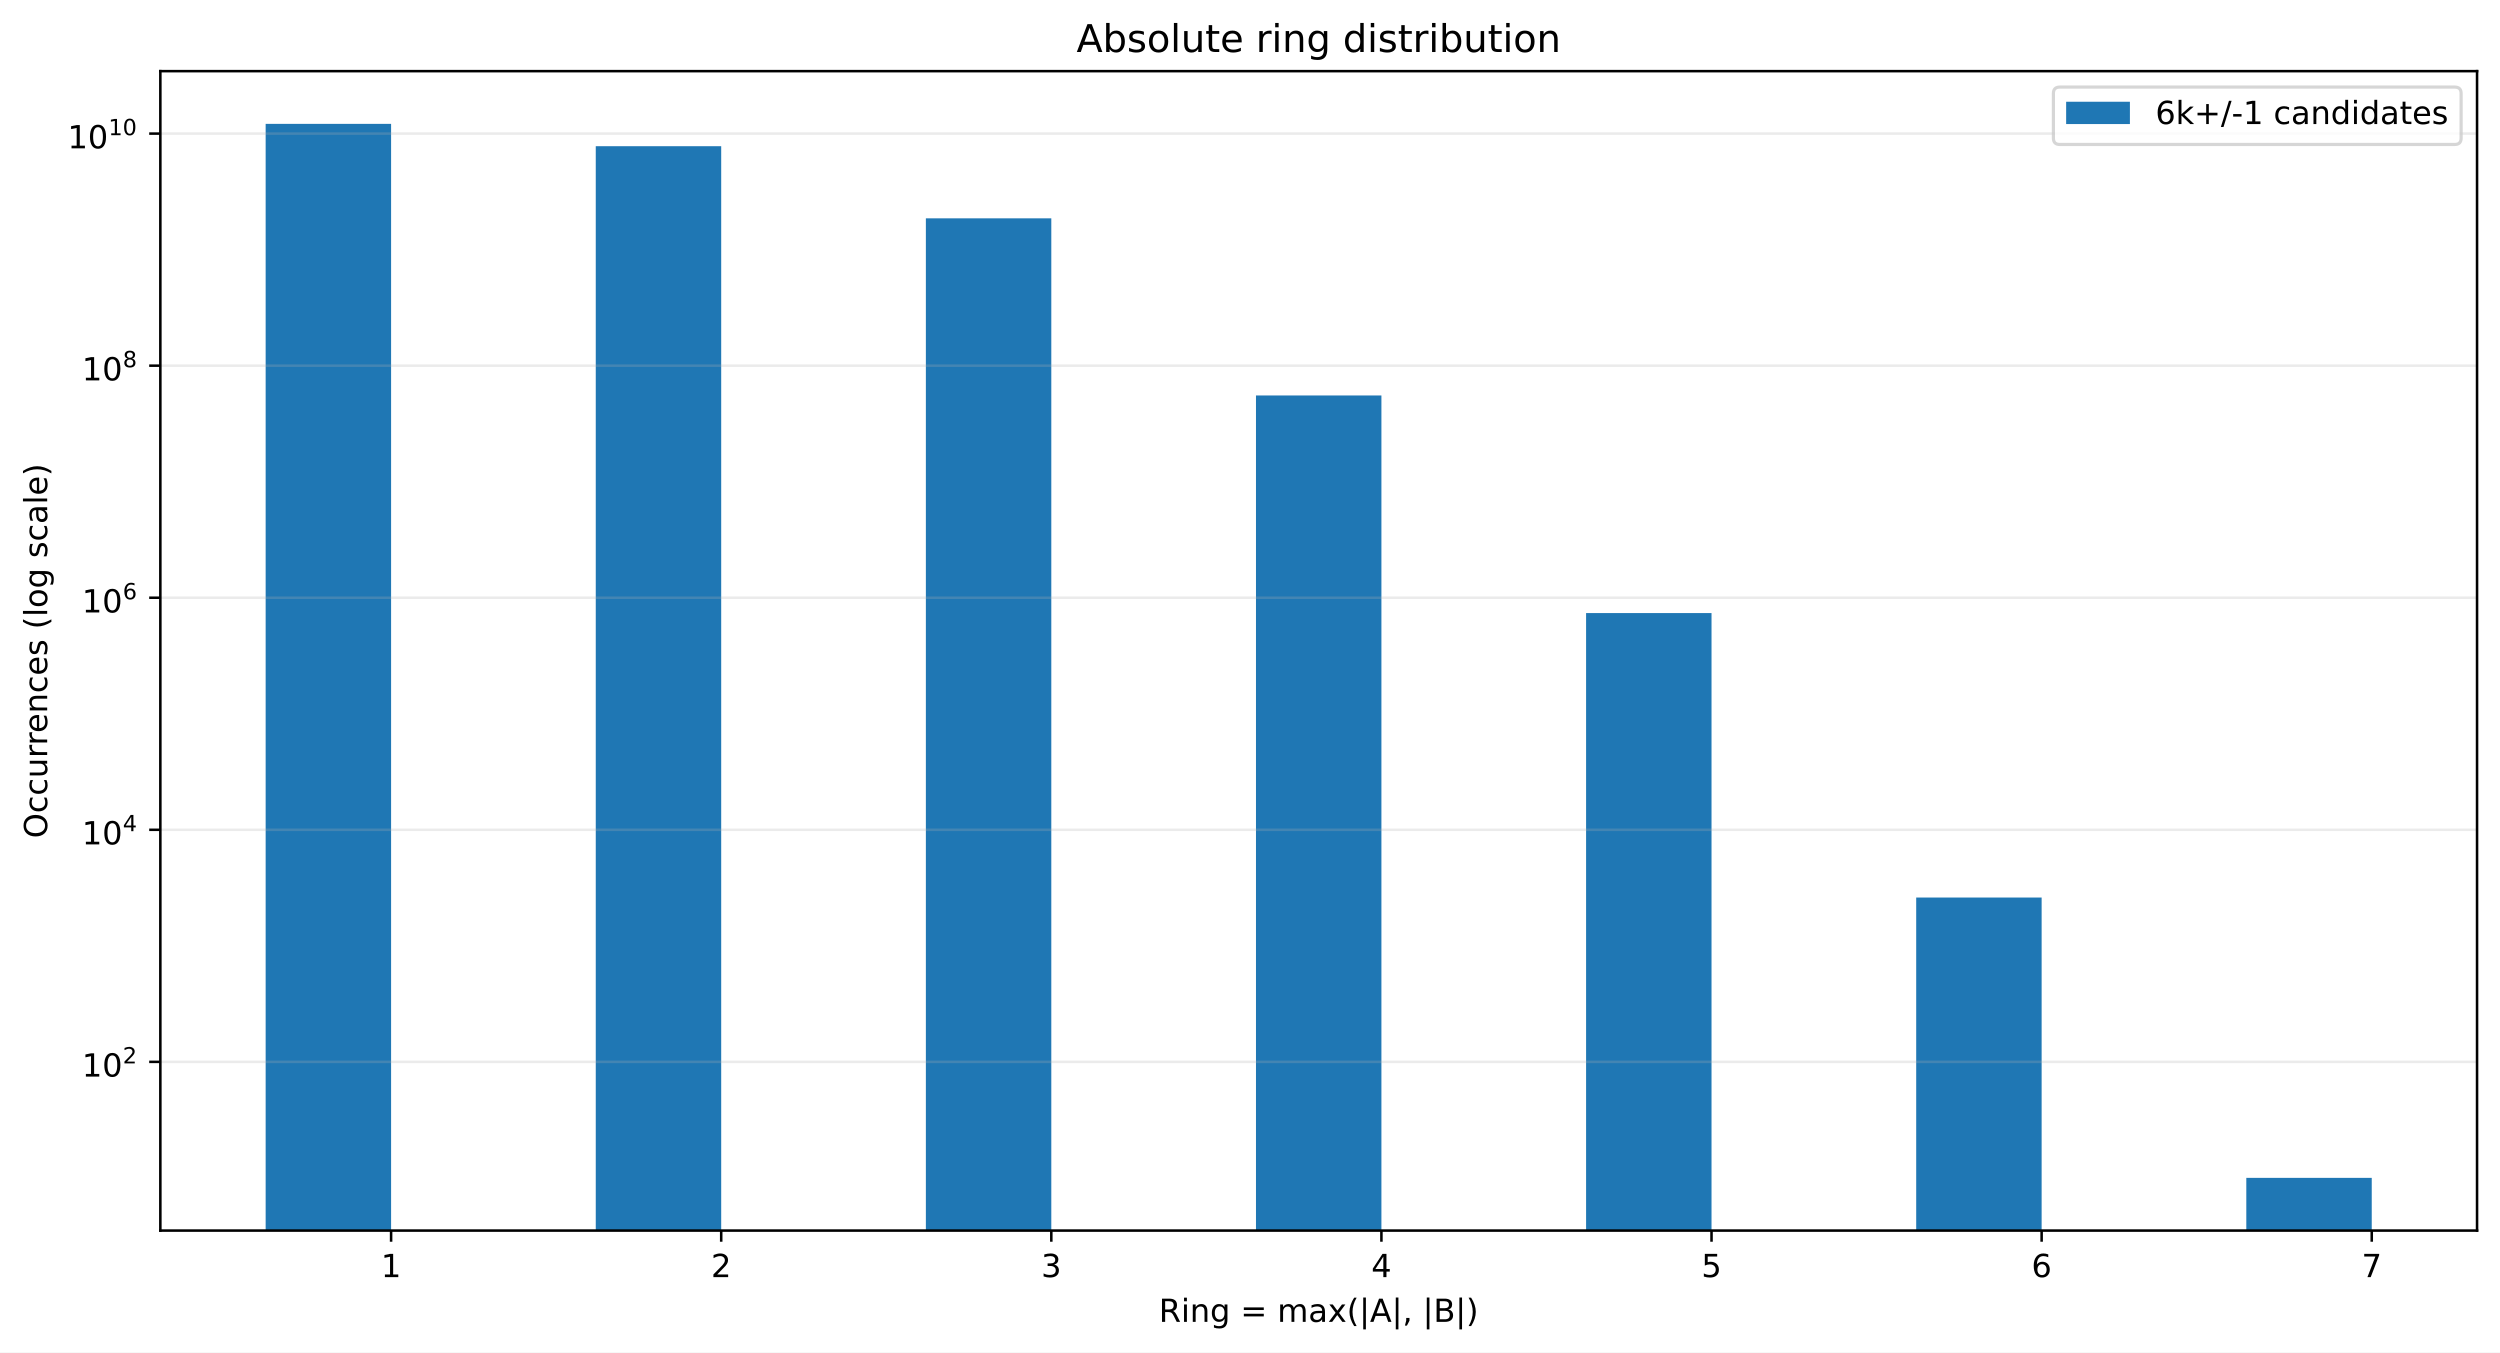
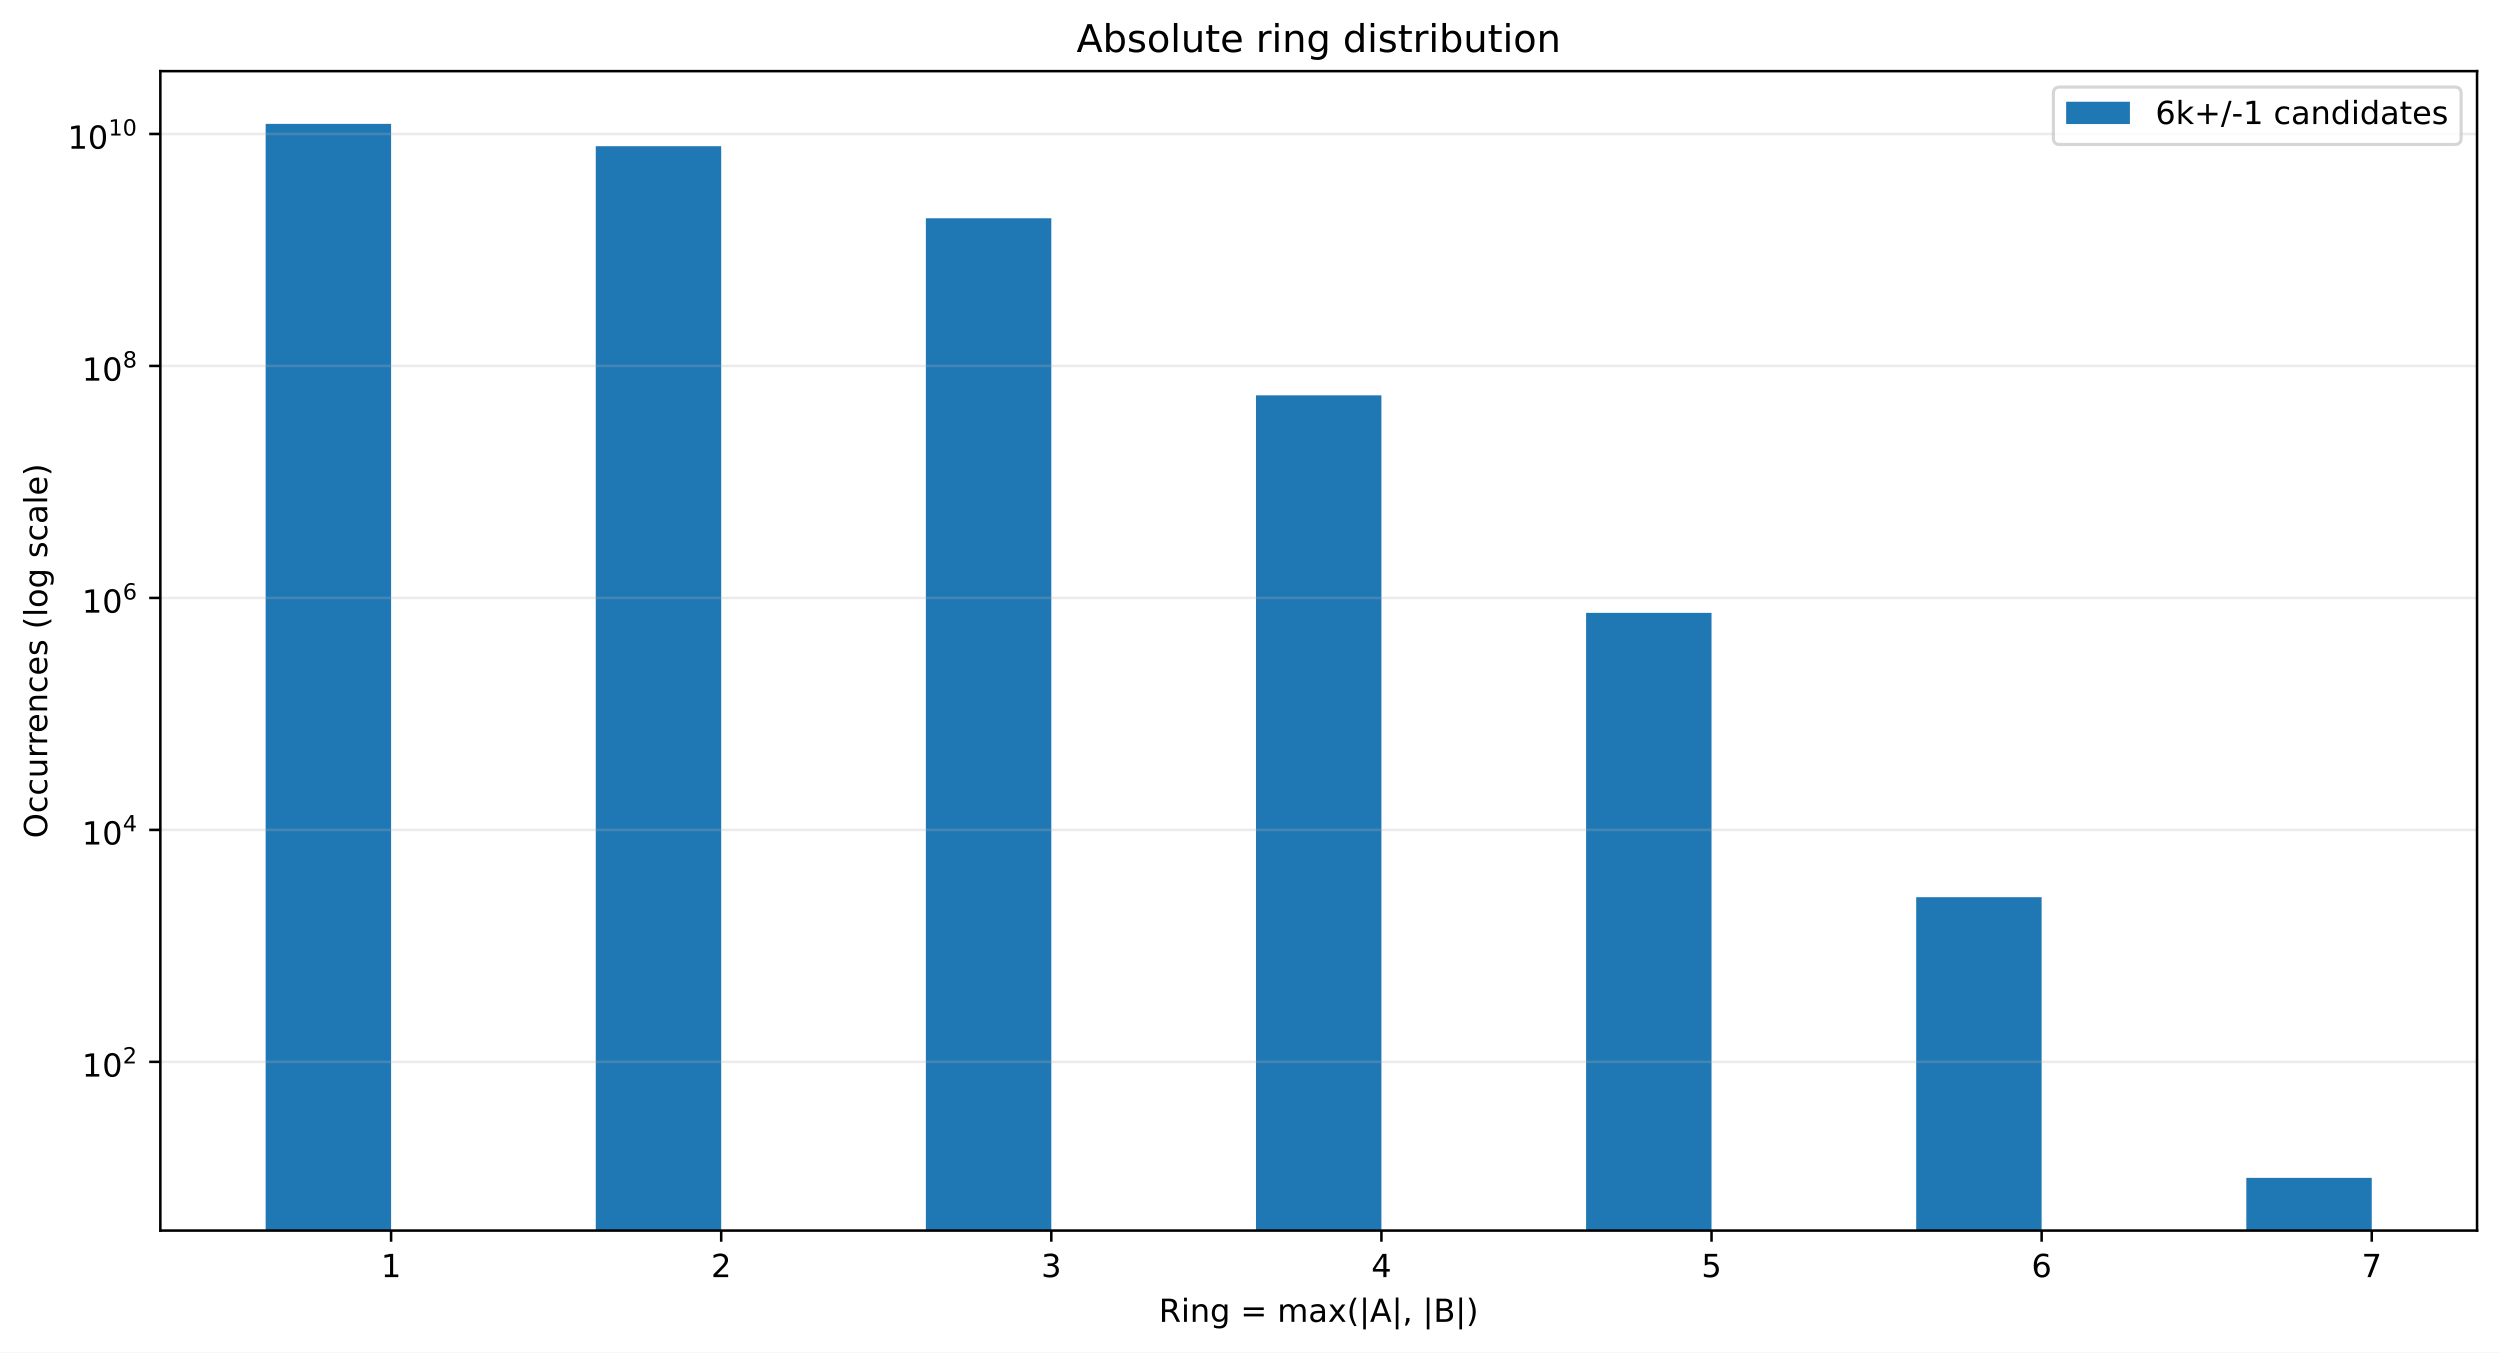
<svg xmlns="http://www.w3.org/2000/svg" xmlns:xlink="http://www.w3.org/1999/xlink" width="784.258pt" height="424.28pt" viewBox="0 0 784.258 424.28" version="1.1">
  <defs>
    <style type="text/css">*{stroke-linejoin: round; stroke-linecap: butt}</style>
  </defs>
  <g id="figure_1">
    <g id="patch_1">
      <path d="M 0 424.28  L 784.258 424.28  L 784.258 0  L 0 0  z " style="fill: #ffffff" />
    </g>
    <g id="axes_1">
      <g id="patch_2">
        <path d="M 50.301 386.036  L 777.058 386.036  L 777.058 22.318  L 50.301 22.318  z " style="fill: #ffffff" />
      </g>
      <g id="patch_3">
-         <path d="M 83.335 36805.3  L 122.687 36805.3  L 122.687 38.851  L 83.335 38.851  z " clip-path="url(#pdfae4830aa)" style="fill: #1f77b4" />
+         <path d="M 83.335 36792.255  L 122.687 36792.255  L 122.687 38.851  L 83.335 38.851  z " clip-path="url(#pc8bfc1201f)" style="fill: #1f77b4" />
      </g>
      <g id="patch_4">
-         <path d="M 186.891 36805.3  L 226.243 36805.3  L 226.243 45.857  L 186.891 45.857  z " clip-path="url(#pdfae4830aa)" style="fill: #1f77b4" />
+         <path d="M 186.891 36792.255  L 226.243 36792.255  L 226.243 45.854  L 186.891 45.854  z " clip-path="url(#pc8bfc1201f)" style="fill: #1f77b4" />
      </g>
      <g id="patch_5">
-         <path d="M 290.448 36805.3  L 329.799 36805.3  L 329.799 68.486  L 290.448 68.486  z " clip-path="url(#pdfae4830aa)" style="fill: #1f77b4" />
+         <path d="M 290.448 36792.255  L 329.799 36792.255  L 329.799 68.475  L 290.448 68.475  z " clip-path="url(#pc8bfc1201f)" style="fill: #1f77b4" />
      </g>
      <g id="patch_6">
-         <path d="M 394.004 36805.3  L 433.355 36805.3  L 433.355 124.054  L 394.004 124.054  z " clip-path="url(#pdfae4830aa)" style="fill: #1f77b4" />
+         <path d="M 394.004 36792.255  L 433.355 36792.255  L 433.355 124.023  L 394.004 124.023  z " clip-path="url(#pc8bfc1201f)" style="fill: #1f77b4" />
      </g>
      <g id="patch_7">
-         <path d="M 497.56 36805.3  L 536.912 36805.3  L 536.912 192.32  L 497.56 192.32  z " clip-path="url(#pdfae4830aa)" style="fill: #1f77b4" />
+         <path d="M 497.56 36792.255  L 536.912 36792.255  L 536.912 192.267  L 497.56 192.267  z " clip-path="url(#pc8bfc1201f)" style="fill: #1f77b4" />
      </g>
      <g id="patch_8">
-         <path d="M 601.116 36805.3  L 640.468 36805.3  L 640.468 281.563  L 601.116 281.563  z " clip-path="url(#pdfae4830aa)" style="fill: #1f77b4" />
+         <path d="M 601.116 36792.255  L 640.468 36792.255  L 640.468 281.45  L 601.116 281.45  z " clip-path="url(#pc8bfc1201f)" style="fill: #1f77b4" />
      </g>
      <g id="patch_9">
-         <path d="M 704.673 36805.3  L 744.024 36805.3  L 744.024 369.503  L 704.673 369.503  z " clip-path="url(#pdfae4830aa)" style="fill: #1f77b4" />
+         <path d="M 704.673 36792.255  L 744.024 36792.255  L 744.024 369.503  L 704.673 369.503  z " clip-path="url(#pc8bfc1201f)" style="fill: #1f77b4" />
      </g>
      <g id="matplotlib.axis_1">
        <g id="xtick_1">
          <g id="line2d_1">
            <defs>
-               <path id="md9ef09d00d" d="M 0 0  L 0 3.5  " style="stroke: #000000; stroke-width: 0.8" />
+               <path id="md1f392496c" d="M 0 0  L 0 3.5  " style="stroke: #000000; stroke-width: 0.8" />
            </defs>
            <g>
-               <use xlink:href="#md9ef09d00d" x="122.687" y="386.036" style="stroke: #000000; stroke-width: 0.8" />
+               <use xlink:href="#md1f392496c" x="122.687" y="386.036" style="stroke: #000000; stroke-width: 0.8" />
            </g>
          </g>
          <g id="text_1">
            <g transform="translate(119.5053 400.6334) scale(0.1 -0.1)">
              <defs>
                <path id="DejaVuSans-14" d="M 794 531  L 1825 531  L 1825 4091  L 703 3866  L 703 4441  L 1819 4666  L 2450 4666  L 2450 531  L 3481 531  L 3481 0  L 794 0  L 794 531  z " transform="scale(0.015625)" />
              </defs>
              <use xlink:href="#DejaVuSans-14" />
            </g>
          </g>
        </g>
        <g id="xtick_2">
          <g id="line2d_2">
            <g>
-               <use xlink:href="#md9ef09d00d" x="226.243" y="386.036" style="stroke: #000000; stroke-width: 0.8" />
+               <use xlink:href="#md1f392496c" x="226.243" y="386.036" style="stroke: #000000; stroke-width: 0.8" />
            </g>
          </g>
          <g id="text_2">
            <g transform="translate(223.0616 400.6334) scale(0.1 -0.1)">
              <defs>
                <path id="DejaVuSans-15" d="M 1228 531  L 3431 531  L 3431 0  L 469 0  L 469 531  Q 828 903 1448 1529  Q 2069 2156 2228 2338  Q 2531 2678 2651 2914  Q 2772 3150 2772 3378  Q 2772 3750 2511 3984  Q 2250 4219 1831 4219  Q 1534 4219 1204 4116  Q 875 4013 500 3803  L 500 4441  Q 881 4594 1212 4672  Q 1544 4750 1819 4750  Q 2544 4750 2975 4387  Q 3406 4025 3406 3419  Q 3406 3131 3298 2873  Q 3191 2616 2906 2266  Q 2828 2175 2409 1742  Q 1991 1309 1228 531  z " transform="scale(0.015625)" />
              </defs>
              <use xlink:href="#DejaVuSans-15" />
            </g>
          </g>
        </g>
        <g id="xtick_3">
          <g id="line2d_3">
            <g>
-               <use xlink:href="#md9ef09d00d" x="329.799" y="386.036" style="stroke: #000000; stroke-width: 0.8" />
+               <use xlink:href="#md1f392496c" x="329.799" y="386.036" style="stroke: #000000; stroke-width: 0.8" />
            </g>
          </g>
          <g id="text_3">
            <g transform="translate(326.6178 400.6334) scale(0.1 -0.1)">
              <defs>
                <path id="DejaVuSans-16" d="M 2597 2516  Q 3050 2419 3304 2112  Q 3559 1806 3559 1356  Q 3559 666 3084 287  Q 2609 -91 1734 -91  Q 1441 -91 1130 -33  Q 819 25 488 141  L 488 750  Q 750 597 1062 519  Q 1375 441 1716 441  Q 2309 441 2620 675  Q 2931 909 2931 1356  Q 2931 1769 2642 2001  Q 2353 2234 1838 2234  L 1294 2234  L 1294 2753  L 1863 2753  Q 2328 2753 2575 2939  Q 2822 3125 2822 3475  Q 2822 3834 2567 4026  Q 2313 4219 1838 4219  Q 1578 4219 1281 4162  Q 984 4106 628 3988  L 628 4550  Q 988 4650 1302 4700  Q 1616 4750 1894 4750  Q 2613 4750 3031 4423  Q 3450 4097 3450 3541  Q 3450 3153 3228 2886  Q 3006 2619 2597 2516  z " transform="scale(0.015625)" />
              </defs>
              <use xlink:href="#DejaVuSans-16" />
            </g>
          </g>
        </g>
        <g id="xtick_4">
          <g id="line2d_4">
            <g>
-               <use xlink:href="#md9ef09d00d" x="433.355" y="386.036" style="stroke: #000000; stroke-width: 0.8" />
+               <use xlink:href="#md1f392496c" x="433.355" y="386.036" style="stroke: #000000; stroke-width: 0.8" />
            </g>
          </g>
          <g id="text_4">
            <g transform="translate(430.174 400.6334) scale(0.1 -0.1)">
              <defs>
                <path id="DejaVuSans-17" d="M 2419 4116  L 825 1625  L 2419 1625  L 2419 4116  z M 2253 4666  L 3047 4666  L 3047 1625  L 3713 1625  L 3713 1100  L 3047 1100  L 3047 0  L 2419 0  L 2419 1100  L 313 1100  L 313 1709  L 2253 4666  z " transform="scale(0.015625)" />
              </defs>
              <use xlink:href="#DejaVuSans-17" />
            </g>
          </g>
        </g>
        <g id="xtick_5">
          <g id="line2d_5">
            <g>
-               <use xlink:href="#md9ef09d00d" x="536.912" y="386.036" style="stroke: #000000; stroke-width: 0.8" />
+               <use xlink:href="#md1f392496c" x="536.912" y="386.036" style="stroke: #000000; stroke-width: 0.8" />
            </g>
          </g>
          <g id="text_5">
            <g transform="translate(533.7303 400.6334) scale(0.1 -0.1)">
              <defs>
                <path id="DejaVuSans-18" d="M 691 4666  L 3169 4666  L 3169 4134  L 1269 4134  L 1269 2991  Q 1406 3038 1543 3061  Q 1681 3084 1819 3084  Q 2600 3084 3056 2656  Q 3513 2228 3513 1497  Q 3513 744 3044 326  Q 2575 -91 1722 -91  Q 1428 -91 1123 -41  Q 819 9 494 109  L 494 744  Q 775 591 1075 516  Q 1375 441 1709 441  Q 2250 441 2565 725  Q 2881 1009 2881 1497  Q 2881 1984 2565 2268  Q 2250 2553 1709 2553  Q 1456 2553 1204 2497  Q 953 2441 691 2322  L 691 4666  z " transform="scale(0.015625)" />
              </defs>
              <use xlink:href="#DejaVuSans-18" />
            </g>
          </g>
        </g>
        <g id="xtick_6">
          <g id="line2d_6">
            <g>
-               <use xlink:href="#md9ef09d00d" x="640.468" y="386.036" style="stroke: #000000; stroke-width: 0.8" />
+               <use xlink:href="#md1f392496c" x="640.468" y="386.036" style="stroke: #000000; stroke-width: 0.8" />
            </g>
          </g>
          <g id="text_6">
            <g transform="translate(637.2865 400.6334) scale(0.1 -0.1)">
              <defs>
                <path id="DejaVuSans-19" d="M 2113 2584  Q 1688 2584 1439 2293  Q 1191 2003 1191 1497  Q 1191 994 1439 701  Q 1688 409 2113 409  Q 2538 409 2786 701  Q 3034 994 3034 1497  Q 3034 2003 2786 2293  Q 2538 2584 2113 2584  z M 3366 4563  L 3366 3988  Q 3128 4100 2886 4159  Q 2644 4219 2406 4219  Q 1781 4219 1451 3797  Q 1122 3375 1075 2522  Q 1259 2794 1537 2939  Q 1816 3084 2150 3084  Q 2853 3084 3261 2657  Q 3669 2231 3669 1497  Q 3669 778 3244 343  Q 2819 -91 2113 -91  Q 1303 -91 875 529  Q 447 1150 447 2328  Q 447 3434 972 4092  Q 1497 4750 2381 4750  Q 2619 4750 2861 4703  Q 3103 4656 3366 4563  z " transform="scale(0.015625)" />
              </defs>
              <use xlink:href="#DejaVuSans-19" />
            </g>
          </g>
        </g>
        <g id="xtick_7">
          <g id="line2d_7">
            <g>
-               <use xlink:href="#md9ef09d00d" x="744.024" y="386.036" style="stroke: #000000; stroke-width: 0.8" />
+               <use xlink:href="#md1f392496c" x="744.024" y="386.036" style="stroke: #000000; stroke-width: 0.8" />
            </g>
          </g>
          <g id="text_7">
            <g transform="translate(740.8427 400.6334) scale(0.1 -0.1)">
              <defs>
                <path id="DejaVuSans-1a" d="M 525 4666  L 3525 4666  L 3525 4397  L 1831 0  L 1172 0  L 2766 4134  L 525 4134  L 525 4666  z " transform="scale(0.015625)" />
              </defs>
              <use xlink:href="#DejaVuSans-1a" />
            </g>
          </g>
        </g>
        <g id="text_8">
          <g transform="translate(363.5437 414.678) scale(0.1 -0.1)">
            <defs>
              <path id="DejaVuSans-35" d="M 2841 2188  Q 3044 2119 3236 1894  Q 3428 1669 3622 1275  L 4263 0  L 3584 0  L 2988 1197  Q 2756 1666 2539 1819  Q 2322 1972 1947 1972  L 1259 1972  L 1259 0  L 628 0  L 628 4666  L 2053 4666  Q 2853 4666 3247 4331  Q 3641 3997 3641 3322  Q 3641 2881 3436 2590  Q 3231 2300 2841 2188  z M 1259 4147  L 1259 2491  L 2053 2491  Q 2509 2491 2742 2702  Q 2975 2913 2975 3322  Q 2975 3731 2742 3939  Q 2509 4147 2053 4147  L 1259 4147  z " transform="scale(0.015625)" />
              <path id="DejaVuSans-4c" d="M 603 3500  L 1178 3500  L 1178 0  L 603 0  L 603 3500  z M 603 4863  L 1178 4863  L 1178 4134  L 603 4134  L 603 4863  z " transform="scale(0.015625)" />
              <path id="DejaVuSans-51" d="M 3513 2113  L 3513 0  L 2938 0  L 2938 2094  Q 2938 2591 2744 2837  Q 2550 3084 2163 3084  Q 1697 3084 1428 2787  Q 1159 2491 1159 1978  L 1159 0  L 581 0  L 581 3500  L 1159 3500  L 1159 2956  Q 1366 3272 1645 3428  Q 1925 3584 2291 3584  Q 2894 3584 3203 3211  Q 3513 2838 3513 2113  z " transform="scale(0.015625)" />
              <path id="DejaVuSans-4a" d="M 2906 1791  Q 2906 2416 2648 2759  Q 2391 3103 1925 3103  Q 1463 3103 1205 2759  Q 947 2416 947 1791  Q 947 1169 1205 825  Q 1463 481 1925 481  Q 2391 481 2648 825  Q 2906 1169 2906 1791  z M 3481 434  Q 3481 -459 3084 -895  Q 2688 -1331 1869 -1331  Q 1566 -1331 1297 -1286  Q 1028 -1241 775 -1147  L 775 -588  Q 1028 -725 1275 -790  Q 1522 -856 1778 -856  Q 2344 -856 2625 -561  Q 2906 -266 2906 331  L 2906 616  Q 2728 306 2450 153  Q 2172 0 1784 0  Q 1141 0 747 490  Q 353 981 353 1791  Q 353 2603 747 3093  Q 1141 3584 1784 3584  Q 2172 3584 2450 3431  Q 2728 3278 2906 2969  L 2906 3500  L 3481 3500  L 3481 434  z " transform="scale(0.015625)" />
              <path id="DejaVuSans-3" transform="scale(0.015625)" />
              <path id="DejaVuSans-20" d="M 678 2906  L 4684 2906  L 4684 2381  L 678 2381  L 678 2906  z M 678 1631  L 4684 1631  L 4684 1100  L 678 1100  L 678 1631  z " transform="scale(0.015625)" />
              <path id="DejaVuSans-50" d="M 3328 2828  Q 3544 3216 3844 3400  Q 4144 3584 4550 3584  Q 5097 3584 5394 3201  Q 5691 2819 5691 2113  L 5691 0  L 5113 0  L 5113 2094  Q 5113 2597 4934 2840  Q 4756 3084 4391 3084  Q 3944 3084 3684 2787  Q 3425 2491 3425 1978  L 3425 0  L 2847 0  L 2847 2094  Q 2847 2600 2669 2842  Q 2491 3084 2119 3084  Q 1678 3084 1418 2786  Q 1159 2488 1159 1978  L 1159 0  L 581 0  L 581 3500  L 1159 3500  L 1159 2956  Q 1356 3278 1631 3431  Q 1906 3584 2284 3584  Q 2666 3584 2933 3390  Q 3200 3197 3328 2828  z " transform="scale(0.015625)" />
              <path id="DejaVuSans-44" d="M 2194 1759  Q 1497 1759 1228 1600  Q 959 1441 959 1056  Q 959 750 1161 570  Q 1363 391 1709 391  Q 2188 391 2477 730  Q 2766 1069 2766 1631  L 2766 1759  L 2194 1759  z M 3341 1997  L 3341 0  L 2766 0  L 2766 531  Q 2569 213 2275 61  Q 1981 -91 1556 -91  Q 1019 -91 701 211  Q 384 513 384 1019  Q 384 1609 779 1909  Q 1175 2209 1959 2209  L 2766 2209  L 2766 2266  Q 2766 2663 2505 2880  Q 2244 3097 1772 3097  Q 1472 3097 1187 3025  Q 903 2953 641 2809  L 641 3341  Q 956 3463 1253 3523  Q 1550 3584 1831 3584  Q 2591 3584 2966 3190  Q 3341 2797 3341 1997  z " transform="scale(0.015625)" />
              <path id="DejaVuSans-5b" d="M 3513 3500  L 2247 1797  L 3578 0  L 2900 0  L 1881 1375  L 863 0  L 184 0  L 1544 1831  L 300 3500  L 978 3500  L 1906 2253  L 2834 3500  L 3513 3500  z " transform="scale(0.015625)" />
              <path id="DejaVuSans-b" d="M 1984 4856  Q 1566 4138 1362 3434  Q 1159 2731 1159 2009  Q 1159 1288 1364 580  Q 1569 -128 1984 -844  L 1484 -844  Q 1016 -109 783 600  Q 550 1309 550 2009  Q 550 2706 781 3412  Q 1013 4119 1484 4856  L 1984 4856  z " transform="scale(0.015625)" />
              <path id="DejaVuSans-5f" d="M 1344 4891  L 1344 -1509  L 813 -1509  L 813 4891  L 1344 4891  z " transform="scale(0.015625)" />
              <path id="DejaVuSans-24" d="M 2188 4044  L 1331 1722  L 3047 1722  L 2188 4044  z M 1831 4666  L 2547 4666  L 4325 0  L 3669 0  L 3244 1197  L 1141 1197  L 716 0  L 50 0  L 1831 4666  z " transform="scale(0.015625)" />
              <path id="DejaVuSans-f" d="M 750 794  L 1409 794  L 1409 256  L 897 -744  L 494 -744  L 750 256  L 750 794  z " transform="scale(0.015625)" />
              <path id="DejaVuSans-25" d="M 1259 2228  L 1259 519  L 2272 519  Q 2781 519 3026 730  Q 3272 941 3272 1375  Q 3272 1813 3026 2020  Q 2781 2228 2272 2228  L 1259 2228  z M 1259 4147  L 1259 2741  L 2194 2741  Q 2656 2741 2882 2914  Q 3109 3088 3109 3444  Q 3109 3797 2882 3972  Q 2656 4147 2194 4147  L 1259 4147  z M 628 4666  L 2241 4666  Q 2963 4666 3353 4366  Q 3744 4066 3744 3513  Q 3744 3084 3544 2831  Q 3344 2578 2956 2516  Q 3422 2416 3680 2098  Q 3938 1781 3938 1306  Q 3938 681 3513 340  Q 3088 0 2303 0  L 628 0  L 628 4666  z " transform="scale(0.015625)" />
              <path id="DejaVuSans-c" d="M 513 4856  L 1013 4856  Q 1481 4119 1714 3412  Q 1947 2706 1947 2009  Q 1947 1309 1714 600  Q 1481 -109 1013 -844  L 513 -844  Q 928 -128 1133 580  Q 1338 1288 1338 2009  Q 1338 2731 1133 3434  Q 928 4138 513 4856  z " transform="scale(0.015625)" />
            </defs>
            <use xlink:href="#DejaVuSans-35" />
            <use xlink:href="#DejaVuSans-4c" transform="translate(69.48438 0)" />
            <use xlink:href="#DejaVuSans-51" transform="translate(97.26562 0)" />
            <use xlink:href="#DejaVuSans-4a" transform="translate(160.6406 0)" />
            <use xlink:href="#DejaVuSans-3" transform="translate(224.125 0)" />
            <use xlink:href="#DejaVuSans-20" transform="translate(255.9062 0)" />
            <use xlink:href="#DejaVuSans-3" transform="translate(339.7031 0)" />
            <use xlink:href="#DejaVuSans-50" transform="translate(371.4844 0)" />
            <use xlink:href="#DejaVuSans-44" transform="translate(468.8906 0)" />
            <use xlink:href="#DejaVuSans-5b" transform="translate(530.1719 0)" />
            <use xlink:href="#DejaVuSans-b" transform="translate(589.3594 0)" />
            <use xlink:href="#DejaVuSans-5f" transform="translate(628.375 0)" />
            <use xlink:href="#DejaVuSans-24" transform="translate(662.0625 0)" />
            <use xlink:href="#DejaVuSans-5f" transform="translate(730.4688 0)" />
            <use xlink:href="#DejaVuSans-f" transform="translate(764.1562 0)" />
            <use xlink:href="#DejaVuSans-3" transform="translate(795.9375 0)" />
            <use xlink:href="#DejaVuSans-5f" transform="translate(827.7188 0)" />
            <use xlink:href="#DejaVuSans-25" transform="translate(861.4062 0)" />
            <use xlink:href="#DejaVuSans-5f" transform="translate(930.0156 0)" />
            <use xlink:href="#DejaVuSans-c" transform="translate(963.7031 0)" />
          </g>
        </g>
      </g>
      <g id="matplotlib.axis_2">
        <g id="ytick_1">
          <g id="line2d_8">
-             <path d="M 50.301 333.104  L 777.058 333.104  " clip-path="url(#pdfae4830aa)" style="fill: none; stroke: #b0b0b0; stroke-opacity: 0.25; stroke-width: 0.8; stroke-linecap: square" />
+             <path d="M 50.301 333.117  L 777.058 333.117  " clip-path="url(#pc8bfc1201f)" style="fill: none; stroke: #b0b0b0; stroke-opacity: 0.25; stroke-width: 0.8; stroke-linecap: square" />
          </g>
          <g id="line2d_9">
            <defs>
-               <path id="m323335d1aa" d="M 0 0  L -3.5 0  " style="stroke: #000000; stroke-width: 0.8" />
+               <path id="m0d64f099cf" d="M 0 0  L -3.5 0  " style="stroke: #000000; stroke-width: 0.8" />
            </defs>
            <g>
-               <use xlink:href="#m323335d1aa" x="50.301" y="333.104" style="stroke: #000000; stroke-width: 0.8" />
+               <use xlink:href="#m0d64f099cf" x="50.301" y="333.117" style="stroke: #000000; stroke-width: 0.8" />
            </g>
          </g>
          <g id="text_9">
-             <g transform="translate(25.70078 337.8038) scale(0.1 -0.1)">
+             <g transform="translate(25.70078 337.8168) scale(0.1 -0.1)">
              <defs>
                <path id="DejaVuSans-13" d="M 2034 4250  Q 1547 4250 1301 3770  Q 1056 3291 1056 2328  Q 1056 1369 1301 889  Q 1547 409 2034 409  Q 2525 409 2770 889  Q 3016 1369 3016 2328  Q 3016 3291 2770 3770  Q 2525 4250 2034 4250  z M 2034 4750  Q 2819 4750 3233 4129  Q 3647 3509 3647 2328  Q 3647 1150 3233 529  Q 2819 -91 2034 -91  Q 1250 -91 836 529  Q 422 1150 422 2328  Q 422 3509 836 4129  Q 1250 4750 2034 4750  z " transform="scale(0.015625)" />
              </defs>
              <use xlink:href="#DejaVuSans-14" transform="translate(0 0.746875)" />
              <use xlink:href="#DejaVuSans-13" transform="translate(63.62305 0.746875)" />
              <use xlink:href="#DejaVuSans-15" transform="translate(128.2031 42.04688) scale(0.7)" />
            </g>
          </g>
        </g>
        <g id="ytick_2">
          <g id="line2d_10">
-             <path d="M 50.301 260.305  L 777.058 260.305  " clip-path="url(#pdfae4830aa)" style="fill: none; stroke: #b0b0b0; stroke-opacity: 0.25; stroke-width: 0.8; stroke-linecap: square" />
+             <path d="M 50.301 260.344  L 777.058 260.344  " clip-path="url(#pc8bfc1201f)" style="fill: none; stroke: #b0b0b0; stroke-opacity: 0.25; stroke-width: 0.8; stroke-linecap: square" />
          </g>
          <g id="line2d_11">
            <g>
-               <use xlink:href="#m323335d1aa" x="50.301" y="260.305" style="stroke: #000000; stroke-width: 0.8" />
+               <use xlink:href="#m0d64f099cf" x="50.301" y="260.344" style="stroke: #000000; stroke-width: 0.8" />
            </g>
          </g>
          <g id="text_10">
-             <g transform="translate(25.70078 264.955) scale(0.1 -0.1)">
+             <g transform="translate(25.70078 264.9941) scale(0.1 -0.1)">
              <use xlink:href="#DejaVuSans-14" transform="translate(0 0.665625)" />
              <use xlink:href="#DejaVuSans-13" transform="translate(63.62305 0.665625)" />
              <use xlink:href="#DejaVuSans-17" transform="translate(128.2031 41.96563) scale(0.7)" />
            </g>
          </g>
        </g>
        <g id="ytick_3">
          <g id="line2d_12">
-             <path d="M 50.301 187.506  L 777.058 187.506  " clip-path="url(#pdfae4830aa)" style="fill: none; stroke: #b0b0b0; stroke-opacity: 0.25; stroke-width: 0.8; stroke-linecap: square" />
+             <path d="M 50.301 187.571  L 777.058 187.571  " clip-path="url(#pc8bfc1201f)" style="fill: none; stroke: #b0b0b0; stroke-opacity: 0.25; stroke-width: 0.8; stroke-linecap: square" />
          </g>
          <g id="line2d_13">
            <g>
-               <use xlink:href="#m323335d1aa" x="50.301" y="187.506" style="stroke: #000000; stroke-width: 0.8" />
+               <use xlink:href="#m0d64f099cf" x="50.301" y="187.571" style="stroke: #000000; stroke-width: 0.8" />
            </g>
          </g>
          <g id="text_11">
-             <g transform="translate(25.70078 192.2062) scale(0.1 -0.1)">
+             <g transform="translate(25.70078 192.2713) scale(0.1 -0.1)">
              <use xlink:href="#DejaVuSans-14" transform="translate(0 0.746875)" />
              <use xlink:href="#DejaVuSans-13" transform="translate(63.62305 0.746875)" />
              <use xlink:href="#DejaVuSans-19" transform="translate(128.2031 42.04688) scale(0.7)" />
            </g>
          </g>
        </g>
        <g id="ytick_4">
          <g id="line2d_14">
-             <path d="M 50.301 114.707  L 777.058 114.707  " clip-path="url(#pdfae4830aa)" style="fill: none; stroke: #b0b0b0; stroke-opacity: 0.25; stroke-width: 0.8; stroke-linecap: square" />
+             <path d="M 50.301 114.799  L 777.058 114.799  " clip-path="url(#pc8bfc1201f)" style="fill: none; stroke: #b0b0b0; stroke-opacity: 0.25; stroke-width: 0.8; stroke-linecap: square" />
          </g>
          <g id="line2d_15">
            <g>
-               <use xlink:href="#m323335d1aa" x="50.301" y="114.707" style="stroke: #000000; stroke-width: 0.8" />
+               <use xlink:href="#m0d64f099cf" x="50.301" y="114.799" style="stroke: #000000; stroke-width: 0.8" />
            </g>
          </g>
          <g id="text_12">
-             <g transform="translate(25.70078 119.4074) scale(0.1 -0.1)">
+             <g transform="translate(25.70078 119.4986) scale(0.1 -0.1)">
              <defs>
                <path id="DejaVuSans-1b" d="M 2034 2216  Q 1584 2216 1326 1975  Q 1069 1734 1069 1313  Q 1069 891 1326 650  Q 1584 409 2034 409  Q 2484 409 2743 651  Q 3003 894 3003 1313  Q 3003 1734 2745 1975  Q 2488 2216 2034 2216  z M 1403 2484  Q 997 2584 770 2862  Q 544 3141 544 3541  Q 544 4100 942 4425  Q 1341 4750 2034 4750  Q 2731 4750 3128 4425  Q 3525 4100 3525 3541  Q 3525 3141 3298 2862  Q 3072 2584 2669 2484  Q 3125 2378 3379 2068  Q 3634 1759 3634 1313  Q 3634 634 3220 271  Q 2806 -91 2034 -91  Q 1263 -91 848 271  Q 434 634 434 1313  Q 434 1759 690 2068  Q 947 2378 1403 2484  z M 1172 3481  Q 1172 3119 1398 2916  Q 1625 2713 2034 2713  Q 2441 2713 2670 2916  Q 2900 3119 2900 3481  Q 2900 3844 2670 4047  Q 2441 4250 2034 4250  Q 1625 4250 1398 4047  Q 1172 3844 1172 3481  z " transform="scale(0.015625)" />
              </defs>
              <use xlink:href="#DejaVuSans-14" transform="translate(0 0.746875)" />
              <use xlink:href="#DejaVuSans-13" transform="translate(63.62305 0.746875)" />
              <use xlink:href="#DejaVuSans-1b" transform="translate(128.2031 42.04688) scale(0.7)" />
            </g>
          </g>
        </g>
        <g id="ytick_5">
          <g id="line2d_16">
-             <path d="M 50.301 41.909  L 777.058 41.909  " clip-path="url(#pdfae4830aa)" style="fill: none; stroke: #b0b0b0; stroke-opacity: 0.25; stroke-width: 0.8; stroke-linecap: square" />
+             <path d="M 50.301 42.026  L 777.058 42.026  " clip-path="url(#pc8bfc1201f)" style="fill: none; stroke: #b0b0b0; stroke-opacity: 0.25; stroke-width: 0.8; stroke-linecap: square" />
          </g>
          <g id="line2d_17">
            <g>
-               <use xlink:href="#m323335d1aa" x="50.301" y="41.909" style="stroke: #000000; stroke-width: 0.8" />
+               <use xlink:href="#m0d64f099cf" x="50.301" y="42.026" style="stroke: #000000; stroke-width: 0.8" />
            </g>
          </g>
          <g id="text_13">
-             <g transform="translate(21.20078 46.60858) scale(0.1 -0.1)">
+             <g transform="translate(21.20078 46.72587) scale(0.1 -0.1)">
              <use xlink:href="#DejaVuSans-14" transform="translate(0 0.746875)" />
              <use xlink:href="#DejaVuSans-13" transform="translate(63.62305 0.746875)" />
              <use xlink:href="#DejaVuSans-14" transform="translate(128.2031 42.04688) scale(0.7)" />
              <use xlink:href="#DejaVuSans-13" transform="translate(172.7393 42.04688) scale(0.7)" />
            </g>
          </g>
        </g>
        <g id="text_14">
          <g transform="translate(14.79844 262.9551) rotate(-90) scale(0.1 -0.1)">
            <defs>
              <path id="DejaVuSans-32" d="M 2522 4238  Q 1834 4238 1429 3725  Q 1025 3213 1025 2328  Q 1025 1447 1429 934  Q 1834 422 2522 422  Q 3209 422 3611 934  Q 4013 1447 4013 2328  Q 4013 3213 3611 3725  Q 3209 4238 2522 4238  z M 2522 4750  Q 3503 4750 4090 4092  Q 4678 3434 4678 2328  Q 4678 1225 4090 567  Q 3503 -91 2522 -91  Q 1538 -91 948 565  Q 359 1222 359 2328  Q 359 3434 948 4092  Q 1538 4750 2522 4750  z " transform="scale(0.015625)" />
              <path id="DejaVuSans-46" d="M 3122 3366  L 3122 2828  Q 2878 2963 2633 3030  Q 2388 3097 2138 3097  Q 1578 3097 1268 2742  Q 959 2388 959 1747  Q 959 1106 1268 751  Q 1578 397 2138 397  Q 2388 397 2633 464  Q 2878 531 3122 666  L 3122 134  Q 2881 22 2623 -34  Q 2366 -91 2075 -91  Q 1284 -91 818 406  Q 353 903 353 1747  Q 353 2603 823 3093  Q 1294 3584 2113 3584  Q 2378 3584 2631 3529  Q 2884 3475 3122 3366  z " transform="scale(0.015625)" />
              <path id="DejaVuSans-58" d="M 544 1381  L 544 3500  L 1119 3500  L 1119 1403  Q 1119 906 1312 657  Q 1506 409 1894 409  Q 2359 409 2629 706  Q 2900 1003 2900 1516  L 2900 3500  L 3475 3500  L 3475 0  L 2900 0  L 2900 538  Q 2691 219 2414 64  Q 2138 -91 1772 -91  Q 1169 -91 856 284  Q 544 659 544 1381  z M 1991 3584  L 1991 3584  z " transform="scale(0.015625)" />
              <path id="DejaVuSans-55" d="M 2631 2963  Q 2534 3019 2420 3045  Q 2306 3072 2169 3072  Q 1681 3072 1420 2755  Q 1159 2438 1159 1844  L 1159 0  L 581 0  L 581 3500  L 1159 3500  L 1159 2956  Q 1341 3275 1631 3429  Q 1922 3584 2338 3584  Q 2397 3584 2469 3576  Q 2541 3569 2628 3553  L 2631 2963  z " transform="scale(0.015625)" />
              <path id="DejaVuSans-48" d="M 3597 1894  L 3597 1613  L 953 1613  Q 991 1019 1311 708  Q 1631 397 2203 397  Q 2534 397 2845 478  Q 3156 559 3463 722  L 3463 178  Q 3153 47 2828 -22  Q 2503 -91 2169 -91  Q 1331 -91 842 396  Q 353 884 353 1716  Q 353 2575 817 3079  Q 1281 3584 2069 3584  Q 2775 3584 3186 3129  Q 3597 2675 3597 1894  z M 3022 2063  Q 3016 2534 2758 2815  Q 2500 3097 2075 3097  Q 1594 3097 1305 2825  Q 1016 2553 972 2059  L 3022 2063  z " transform="scale(0.015625)" />
              <path id="DejaVuSans-56" d="M 2834 3397  L 2834 2853  Q 2591 2978 2328 3040  Q 2066 3103 1784 3103  Q 1356 3103 1142 2972  Q 928 2841 928 2578  Q 928 2378 1081 2264  Q 1234 2150 1697 2047  L 1894 2003  Q 2506 1872 2764 1633  Q 3022 1394 3022 966  Q 3022 478 2636 193  Q 2250 -91 1575 -91  Q 1294 -91 989 -36  Q 684 19 347 128  L 347 722  Q 666 556 975 473  Q 1284 391 1588 391  Q 1994 391 2212 530  Q 2431 669 2431 922  Q 2431 1156 2273 1281  Q 2116 1406 1581 1522  L 1381 1569  Q 847 1681 609 1914  Q 372 2147 372 2553  Q 372 3047 722 3315  Q 1072 3584 1716 3584  Q 2034 3584 2315 3537  Q 2597 3491 2834 3397  z " transform="scale(0.015625)" />
              <path id="DejaVuSans-4f" d="M 603 4863  L 1178 4863  L 1178 0  L 603 0  L 603 4863  z " transform="scale(0.015625)" />
              <path id="DejaVuSans-52" d="M 1959 3097  Q 1497 3097 1228 2736  Q 959 2375 959 1747  Q 959 1119 1226 758  Q 1494 397 1959 397  Q 2419 397 2687 759  Q 2956 1122 2956 1747  Q 2956 2369 2687 2733  Q 2419 3097 1959 3097  z M 1959 3584  Q 2709 3584 3137 3096  Q 3566 2609 3566 1747  Q 3566 888 3137 398  Q 2709 -91 1959 -91  Q 1206 -91 779 398  Q 353 888 353 1747  Q 353 2609 779 3096  Q 1206 3584 1959 3584  z " transform="scale(0.015625)" />
            </defs>
            <use xlink:href="#DejaVuSans-32" />
            <use xlink:href="#DejaVuSans-46" transform="translate(78.71875 0)" />
            <use xlink:href="#DejaVuSans-46" transform="translate(133.7031 0)" />
            <use xlink:href="#DejaVuSans-58" transform="translate(188.6875 0)" />
            <use xlink:href="#DejaVuSans-55" transform="translate(252.0625 0)" />
            <use xlink:href="#DejaVuSans-55" transform="translate(291.4219 0)" />
            <use xlink:href="#DejaVuSans-48" transform="translate(330.3281 0)" />
            <use xlink:href="#DejaVuSans-51" transform="translate(391.8594 0)" />
            <use xlink:href="#DejaVuSans-46" transform="translate(455.2344 0)" />
            <use xlink:href="#DejaVuSans-48" transform="translate(510.2188 0)" />
            <use xlink:href="#DejaVuSans-56" transform="translate(571.75 0)" />
            <use xlink:href="#DejaVuSans-3" transform="translate(623.8438 0)" />
            <use xlink:href="#DejaVuSans-b" transform="translate(655.625 0)" />
            <use xlink:href="#DejaVuSans-4f" transform="translate(694.6406 0)" />
            <use xlink:href="#DejaVuSans-52" transform="translate(722.4219 0)" />
            <use xlink:href="#DejaVuSans-4a" transform="translate(783.6094 0)" />
            <use xlink:href="#DejaVuSans-3" transform="translate(847.0938 0)" />
            <use xlink:href="#DejaVuSans-56" transform="translate(878.875 0)" />
            <use xlink:href="#DejaVuSans-46" transform="translate(930.9688 0)" />
            <use xlink:href="#DejaVuSans-44" transform="translate(985.9531 0)" />
            <use xlink:href="#DejaVuSans-4f" transform="translate(1047.234 0)" />
            <use xlink:href="#DejaVuSans-48" transform="translate(1075.016 0)" />
            <use xlink:href="#DejaVuSans-c" transform="translate(1136.547 0)" />
          </g>
        </g>
      </g>
      <g id="patch_10">
        <path d="M 50.301 386.036  L 50.301 22.318  " style="fill: none; stroke: #000000; stroke-width: 0.8; stroke-linejoin: miter; stroke-linecap: square" />
      </g>
      <g id="patch_11">
        <path d="M 777.058 386.036  L 777.058 22.318  " style="fill: none; stroke: #000000; stroke-width: 0.8; stroke-linejoin: miter; stroke-linecap: square" />
      </g>
      <g id="patch_12">
        <path d="M 50.301 386.036  L 777.058 386.036  " style="fill: none; stroke: #000000; stroke-width: 0.8; stroke-linejoin: miter; stroke-linecap: square" />
      </g>
      <g id="patch_13">
        <path d="M 50.301 22.318  L 777.058 22.318  " style="fill: none; stroke: #000000; stroke-width: 0.8; stroke-linejoin: miter; stroke-linecap: square" />
      </g>
      <g id="text_15">
        <g transform="translate(337.7055 16.31812) scale(0.12 -0.12)">
          <defs>
            <path id="DejaVuSans-45" d="M 3116 1747  Q 3116 2381 2855 2742  Q 2594 3103 2138 3103  Q 1681 3103 1420 2742  Q 1159 2381 1159 1747  Q 1159 1113 1420 752  Q 1681 391 2138 391  Q 2594 391 2855 752  Q 3116 1113 3116 1747  z M 1159 2969  Q 1341 3281 1617 3432  Q 1894 3584 2278 3584  Q 2916 3584 3314 3078  Q 3713 2572 3713 1747  Q 3713 922 3314 415  Q 2916 -91 2278 -91  Q 1894 -91 1617 61  Q 1341 213 1159 525  L 1159 0  L 581 0  L 581 4863  L 1159 4863  L 1159 2969  z " transform="scale(0.015625)" />
            <path id="DejaVuSans-57" d="M 1172 4494  L 1172 3500  L 2356 3500  L 2356 3053  L 1172 3053  L 1172 1153  Q 1172 725 1289 603  Q 1406 481 1766 481  L 2356 481  L 2356 0  L 1766 0  Q 1100 0 847 248  Q 594 497 594 1153  L 594 3053  L 172 3053  L 172 3500  L 594 3500  L 594 4494  L 1172 4494  z " transform="scale(0.015625)" />
            <path id="DejaVuSans-47" d="M 2906 2969  L 2906 4863  L 3481 4863  L 3481 0  L 2906 0  L 2906 525  Q 2725 213 2448 61  Q 2172 -91 1784 -91  Q 1150 -91 751 415  Q 353 922 353 1747  Q 353 2572 751 3078  Q 1150 3584 1784 3584  Q 2172 3584 2448 3432  Q 2725 3281 2906 2969  z M 947 1747  Q 947 1113 1208 752  Q 1469 391 1925 391  Q 2381 391 2643 752  Q 2906 1113 2906 1747  Q 2906 2381 2643 2742  Q 2381 3103 1925 3103  Q 1469 3103 1208 2742  Q 947 2381 947 1747  z " transform="scale(0.015625)" />
          </defs>
          <use xlink:href="#DejaVuSans-24" />
          <use xlink:href="#DejaVuSans-45" transform="translate(68.40625 0)" />
          <use xlink:href="#DejaVuSans-56" transform="translate(131.8906 0)" />
          <use xlink:href="#DejaVuSans-52" transform="translate(183.9844 0)" />
          <use xlink:href="#DejaVuSans-4f" transform="translate(245.1719 0)" />
          <use xlink:href="#DejaVuSans-58" transform="translate(272.9531 0)" />
          <use xlink:href="#DejaVuSans-57" transform="translate(336.3281 0)" />
          <use xlink:href="#DejaVuSans-48" transform="translate(375.5312 0)" />
          <use xlink:href="#DejaVuSans-3" transform="translate(437.0625 0)" />
          <use xlink:href="#DejaVuSans-55" transform="translate(468.8438 0)" />
          <use xlink:href="#DejaVuSans-4c" transform="translate(509.9531 0)" />
          <use xlink:href="#DejaVuSans-51" transform="translate(537.7344 0)" />
          <use xlink:href="#DejaVuSans-4a" transform="translate(601.1094 0)" />
          <use xlink:href="#DejaVuSans-3" transform="translate(664.5938 0)" />
          <use xlink:href="#DejaVuSans-47" transform="translate(696.375 0)" />
          <use xlink:href="#DejaVuSans-4c" transform="translate(759.8594 0)" />
          <use xlink:href="#DejaVuSans-56" transform="translate(787.6406 0)" />
          <use xlink:href="#DejaVuSans-57" transform="translate(839.7344 0)" />
          <use xlink:href="#DejaVuSans-55" transform="translate(878.9375 0)" />
          <use xlink:href="#DejaVuSans-4c" transform="translate(920.0469 0)" />
          <use xlink:href="#DejaVuSans-45" transform="translate(947.8281 0)" />
          <use xlink:href="#DejaVuSans-58" transform="translate(1011.312 0)" />
          <use xlink:href="#DejaVuSans-57" transform="translate(1074.688 0)" />
          <use xlink:href="#DejaVuSans-4c" transform="translate(1113.891 0)" />
          <use xlink:href="#DejaVuSans-52" transform="translate(1141.672 0)" />
          <use xlink:href="#DejaVuSans-51" transform="translate(1202.859 0)" />
        </g>
      </g>
      <g id="legend_1">
        <g id="patch_14">
          <path d="M 646.158 45.319  L 770.058 45.319  Q 772.058 45.319 772.058 43.319  L 772.058 29.318  Q 772.058 27.318 770.058 27.318  L 646.158 27.318  Q 644.158 27.318 644.158 29.318  L 644.158 43.319  Q 644.158 45.319 646.158 45.319  z " style="fill: #ffffff; opacity: 0.8; stroke: #cccccc; stroke-linejoin: miter" />
        </g>
        <g id="patch_15">
          <path d="M 648.158 38.917  L 668.158 38.917  L 668.158 31.917  L 648.158 31.917  z " style="fill: #1f77b4" />
        </g>
        <g id="text_16">
          <g transform="translate(676.1584 38.91656) scale(0.1 -0.1)">
            <defs>
              <path id="DejaVuSans-4e" d="M 581 4863  L 1159 4863  L 1159 1991  L 2875 3500  L 3609 3500  L 1753 1863  L 3688 0  L 2938 0  L 1159 1709  L 1159 0  L 581 0  L 581 4863  z " transform="scale(0.015625)" />
              <path id="DejaVuSans-e" d="M 2944 4013  L 2944 2272  L 4684 2272  L 4684 1741  L 2944 1741  L 2944 0  L 2419 0  L 2419 1741  L 678 1741  L 678 2272  L 2419 2272  L 2419 4013  L 2944 4013  z " transform="scale(0.015625)" />
              <path id="DejaVuSans-12" d="M 1625 4666  L 2156 4666  L 531 -594  L 0 -594  L 1625 4666  z " transform="scale(0.015625)" />
              <path id="DejaVuSans-10" d="M 313 2009  L 1997 2009  L 1997 1497  L 313 1497  L 313 2009  z " transform="scale(0.015625)" />
            </defs>
            <use xlink:href="#DejaVuSans-19" />
            <use xlink:href="#DejaVuSans-4e" transform="translate(63.625 0)" />
            <use xlink:href="#DejaVuSans-e" transform="translate(121.5312 0)" />
            <use xlink:href="#DejaVuSans-12" transform="translate(205.3281 0)" />
            <use xlink:href="#DejaVuSans-10" transform="translate(239.0156 0)" />
            <use xlink:href="#DejaVuSans-14" transform="translate(275.0938 0)" />
            <use xlink:href="#DejaVuSans-3" transform="translate(338.7188 0)" />
            <use xlink:href="#DejaVuSans-46" transform="translate(370.5 0)" />
            <use xlink:href="#DejaVuSans-44" transform="translate(425.4844 0)" />
            <use xlink:href="#DejaVuSans-51" transform="translate(486.7656 0)" />
            <use xlink:href="#DejaVuSans-47" transform="translate(550.1406 0)" />
            <use xlink:href="#DejaVuSans-4c" transform="translate(613.625 0)" />
            <use xlink:href="#DejaVuSans-47" transform="translate(641.4062 0)" />
            <use xlink:href="#DejaVuSans-44" transform="translate(704.8906 0)" />
            <use xlink:href="#DejaVuSans-57" transform="translate(766.1719 0)" />
            <use xlink:href="#DejaVuSans-48" transform="translate(805.375 0)" />
            <use xlink:href="#DejaVuSans-56" transform="translate(866.9062 0)" />
          </g>
        </g>
      </g>
    </g>
  </g>
  <defs>
-     <clipPath id="pdfae4830aa">
+     <clipPath id="pc8bfc1201f">
      <rect x="50.301" y="22.318" width="726.758" height="363.718" />
    </clipPath>
  </defs>
</svg>
